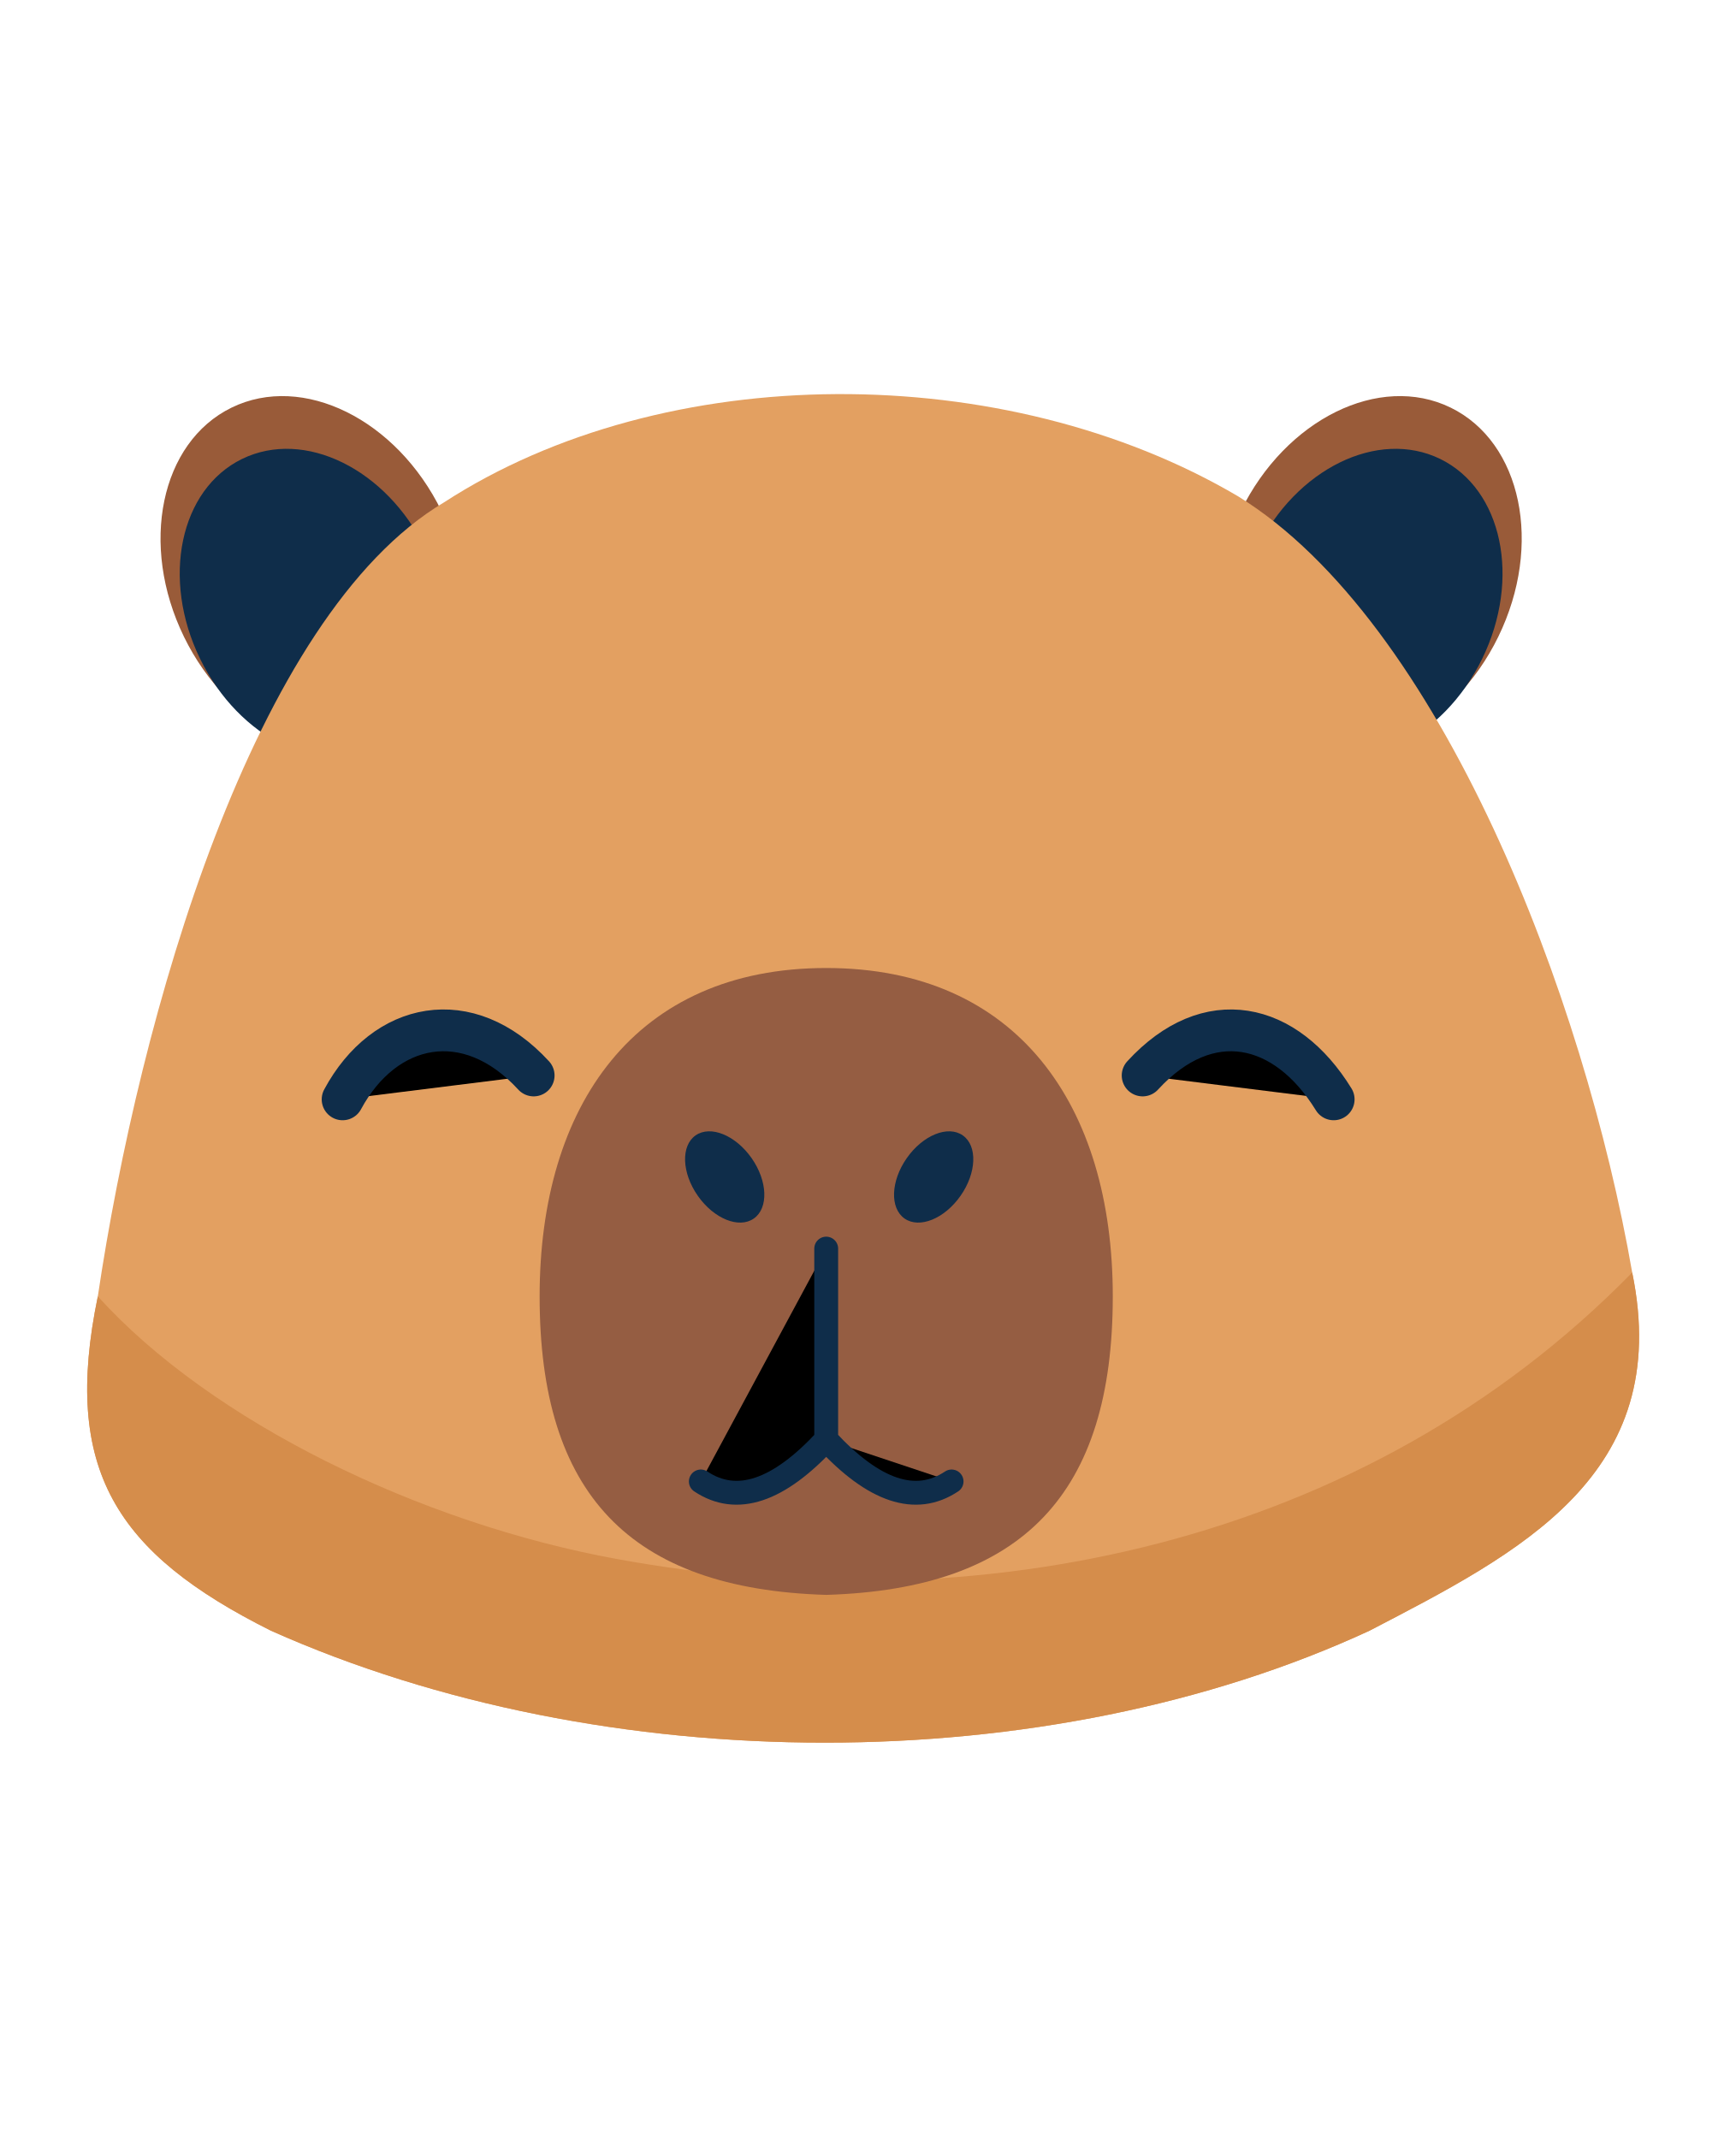
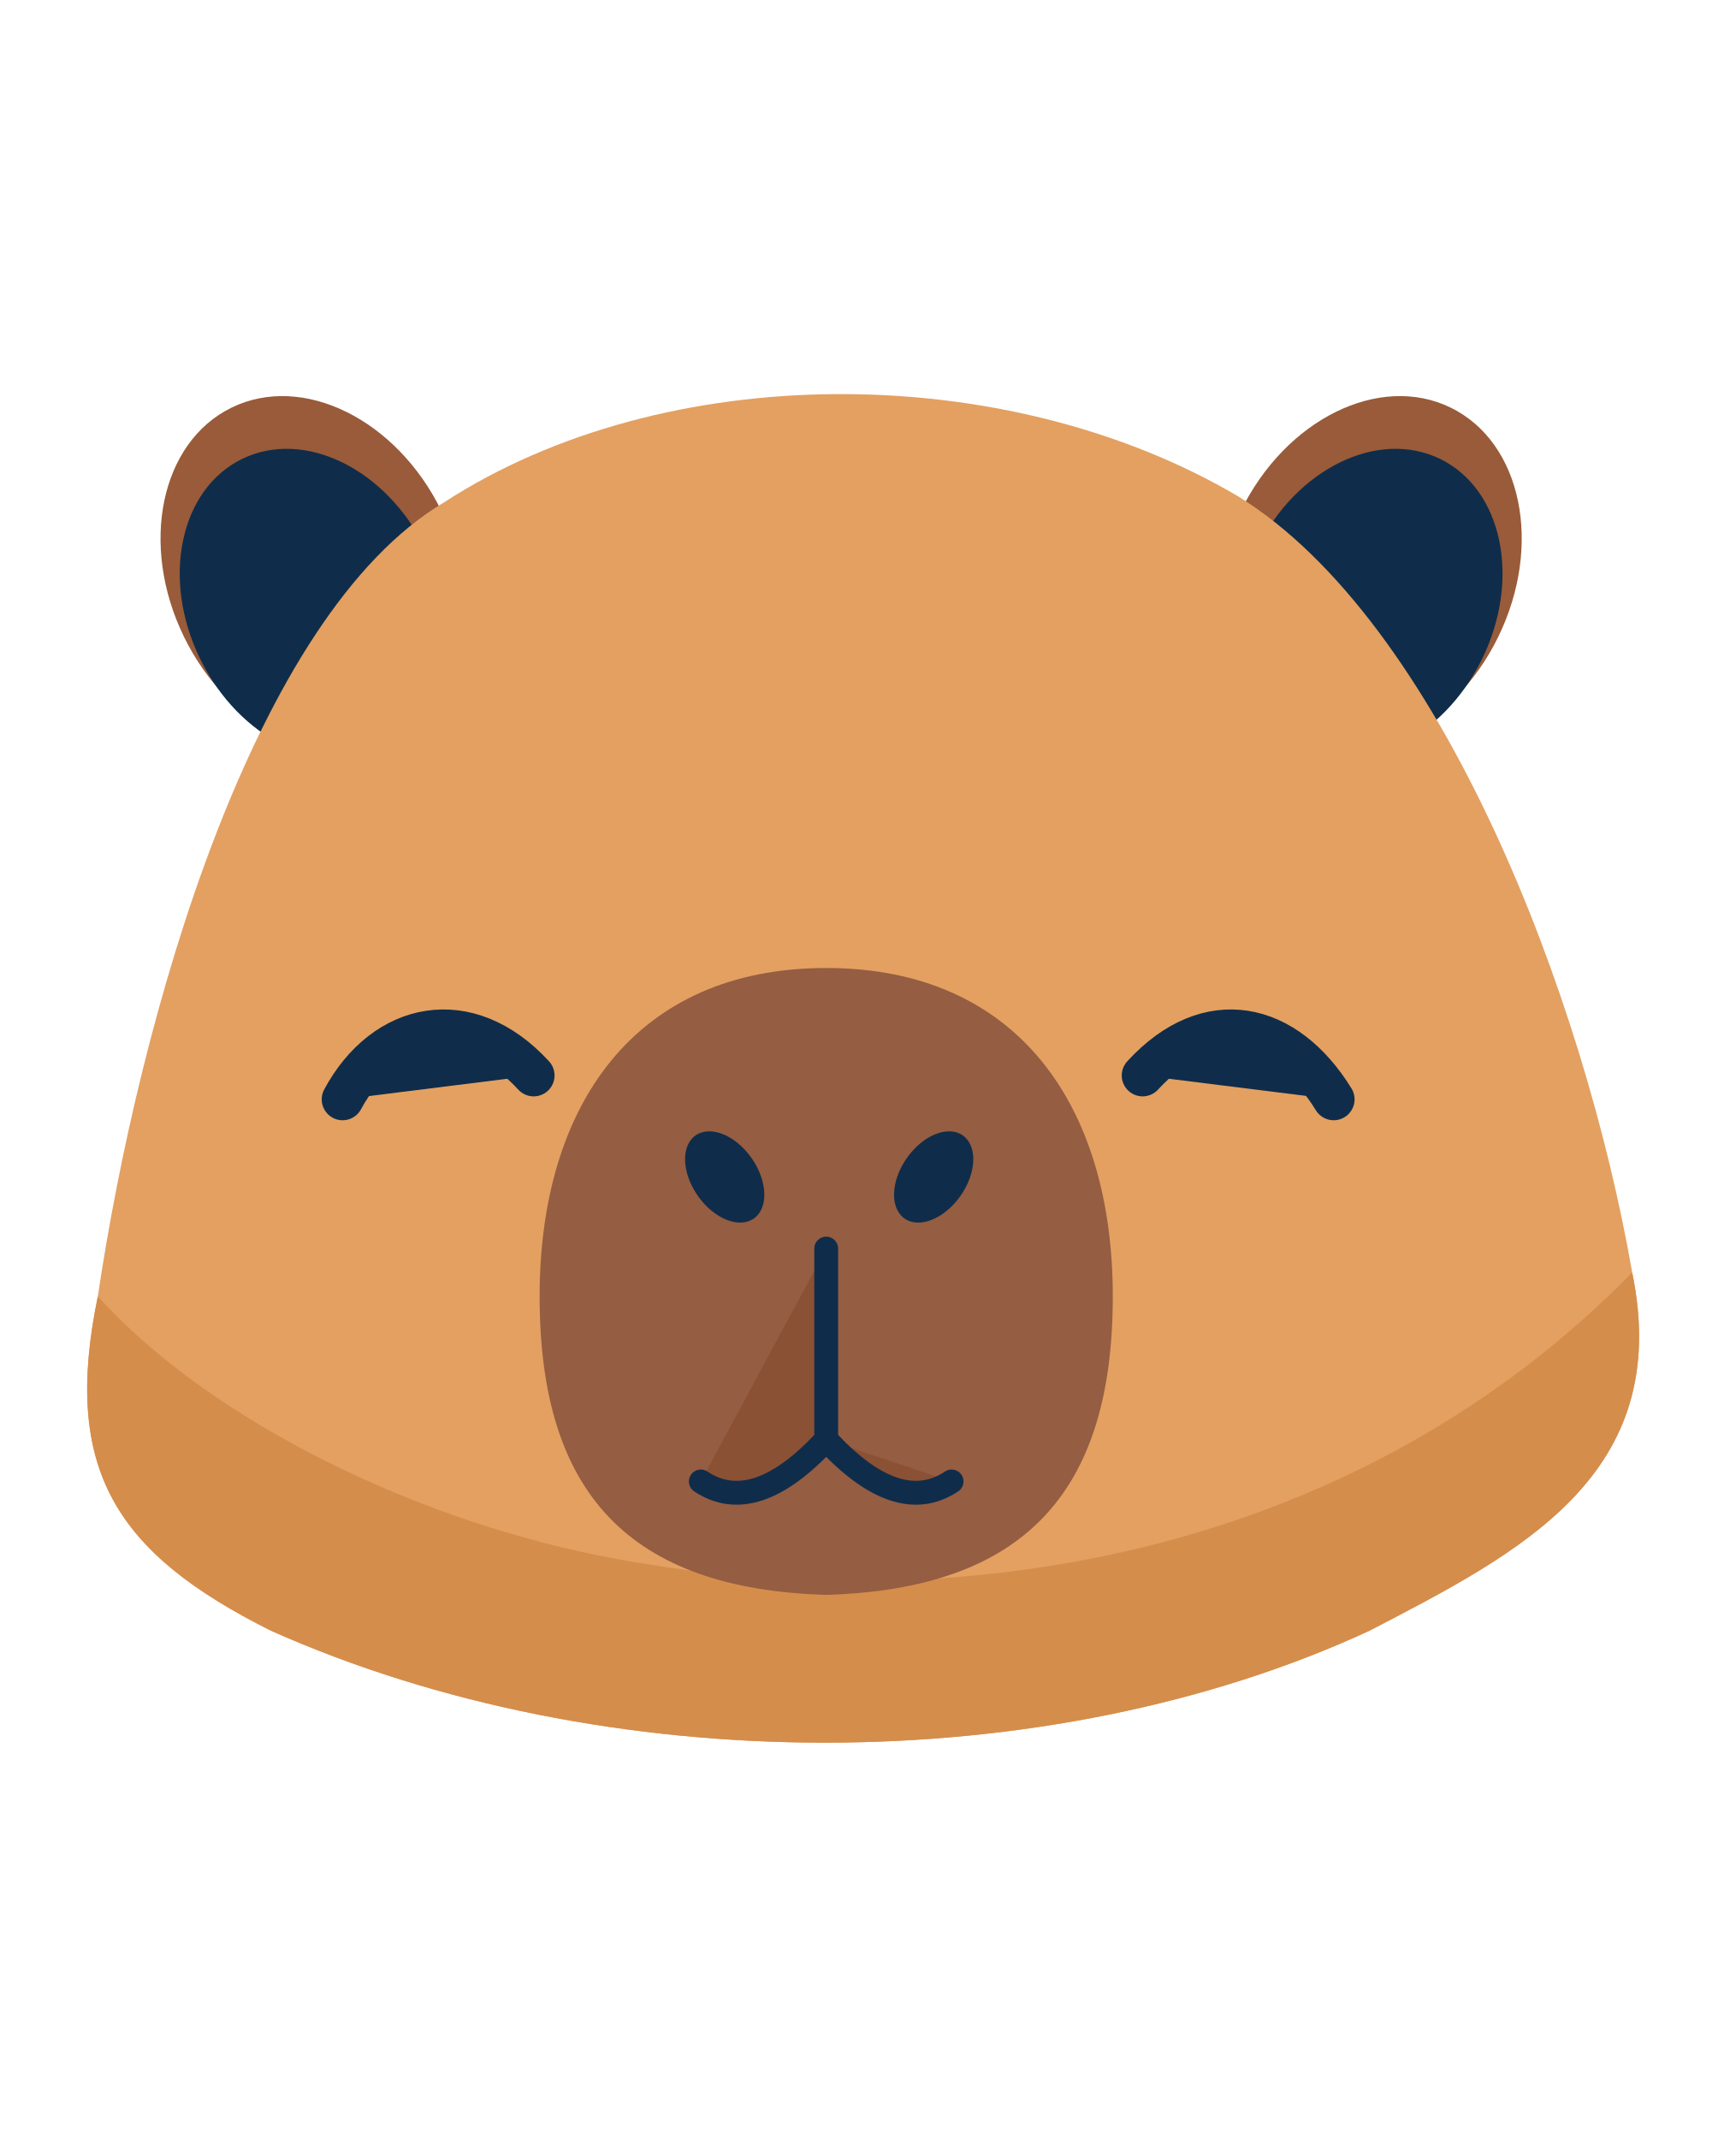
<svg xmlns="http://www.w3.org/2000/svg" width="112" height="138" viewBox="0 0 112 138" fill="none">
  <path d="M28.487 32.977C31.378 38.904 30.001 45.524 25.412 47.762C20.823 50 14.76 47.009 11.869 41.082C8.978 35.155 10.355 28.535 14.943 26.297C19.532 24.059 25.596 27.05 28.487 32.977Z" fill-rule="evenodd" clip-rule="evenodd" fill="#995B39" />
  <path d="M27.448 35.41C29.966 40.572 28.752 46.345 24.737 48.303C20.722 50.261 15.425 47.664 12.908 42.501C10.39 37.339 11.604 31.567 15.619 29.608C19.634 27.65 24.93 30.247 27.448 35.41Z" fill-rule="evenodd" clip-rule="evenodd" fill="#0F2D4A" />
  <path d="M96.664 41.082C93.773 47.009 87.71 50 83.121 47.762C78.532 45.524 77.156 38.904 80.047 32.977C82.938 27.05 89.001 24.059 93.59 26.297C98.179 28.535 99.555 35.155 96.664 41.082Z" fill-rule="evenodd" clip-rule="evenodd" fill="#995B39" />
  <path d="M95.626 42.501C93.108 47.664 87.812 50.261 83.796 48.303C79.781 46.345 78.567 40.572 81.085 35.41C83.603 30.247 88.899 27.65 92.915 29.608C96.93 31.567 98.144 37.339 95.626 42.501Z" fill-rule="evenodd" clip-rule="evenodd" fill="#0F2D4A" />
  <path d="M6.311 83.637C9.007 65.533 16.326 39.726 28.652 32.407C42.904 23.163 64.859 23.163 79.881 32.022C92.978 40.111 102.222 64.378 105.304 82.096C108 95.192 97.985 100.2 88.356 105.207C67.555 114.837 39.052 114.837 17.481 105.207C7.467 100.2 4 94.807 6.311 83.637Z" fill-rule="evenodd" clip-rule="evenodd" fill="#E3A061" />
  <path d="M6.311 83.637C13.63 91.726 27.111 98.274 39.822 100.585C62.933 104.822 87.97 99.815 105.304 82.096C108 95.192 97.985 100.2 88.356 105.207C67.555 114.837 39.052 114.837 17.481 105.207C7.467 100.2 4 94.807 6.311 83.637Z" fill-rule="evenodd" clip-rule="evenodd" fill="#D58D4B" />
  <path d="M53.304 62.452C40.978 62.452 34.815 71.311 34.815 83.637C34.815 96.348 40.593 102.511 53.304 102.896C66.015 102.511 71.793 96.348 71.793 83.637C71.793 71.311 65.63 62.452 53.304 62.452Z" fill-rule="evenodd" clip-rule="evenodd" fill="#955D42" />
-   <path d="M22.104 70.926C24.8 65.919 30.193 64.763 34.43 69.385ZM73.719 69.385C77.956 64.763 82.963 65.919 86.044 70.926Z" fill-rule="evenodd" clip-rule="evenodd" fill="black" />
+   <path d="M22.104 70.926C24.8 65.919 30.193 64.763 34.43 69.385ZM73.719 69.385C77.956 64.763 82.963 65.919 86.044 70.926Z" fill-rule="evenodd" clip-rule="evenodd" fill="#0F2D4A" />
  <path d="M22.104 70.926C24.8 65.919 30.193 64.763 34.43 69.385M73.719 69.385C77.956 64.763 82.963 65.919 86.044 70.926" stroke-width="2.696" stroke-linecap="round" stroke-linejoin="round" stroke="#0F2D4A" />
  <path d="M48.491 74.718C49.528 76.199 49.592 77.944 48.633 78.615C47.675 79.286 46.057 78.63 45.02 77.148C43.983 75.667 43.919 73.922 44.877 73.251C45.836 72.58 47.454 73.237 48.491 74.718Z" fill-rule="evenodd" clip-rule="evenodd" fill="#0F2D4A" />
  <path d="M61.972 77.148C60.935 78.63 59.318 79.286 58.359 78.615C57.401 77.944 57.464 76.199 58.502 74.718C59.539 73.237 61.157 72.58 62.115 73.251C63.073 73.922 63.01 75.667 61.972 77.148Z" fill-rule="evenodd" clip-rule="evenodd" fill="#0F2D4A" />
-   <path d="M53.304 80.555V92.881C50.222 96.22 47.526 97.118 45.215 95.578M53.304 92.881C56.385 96.22 59.081 97.118 61.393 95.578Z" fill-rule="evenodd" clip-rule="evenodd" fill="black" />
+   <path d="M53.304 80.555V92.881C50.222 96.22 47.526 97.118 45.215 95.578M53.304 92.881C56.385 96.22 59.081 97.118 61.393 95.578Z" fill-rule="evenodd" clip-rule="evenodd" fill="#8B5135" />
  <path d="M53.304 80.555V92.881M53.304 92.881C50.222 96.22 47.526 97.118 45.215 95.578M53.304 92.881C56.385 96.22 59.081 97.118 61.393 95.578" stroke-width="1.539" stroke-linecap="round" stroke-linejoin="round" stroke="#0F2D4A" />
</svg>
